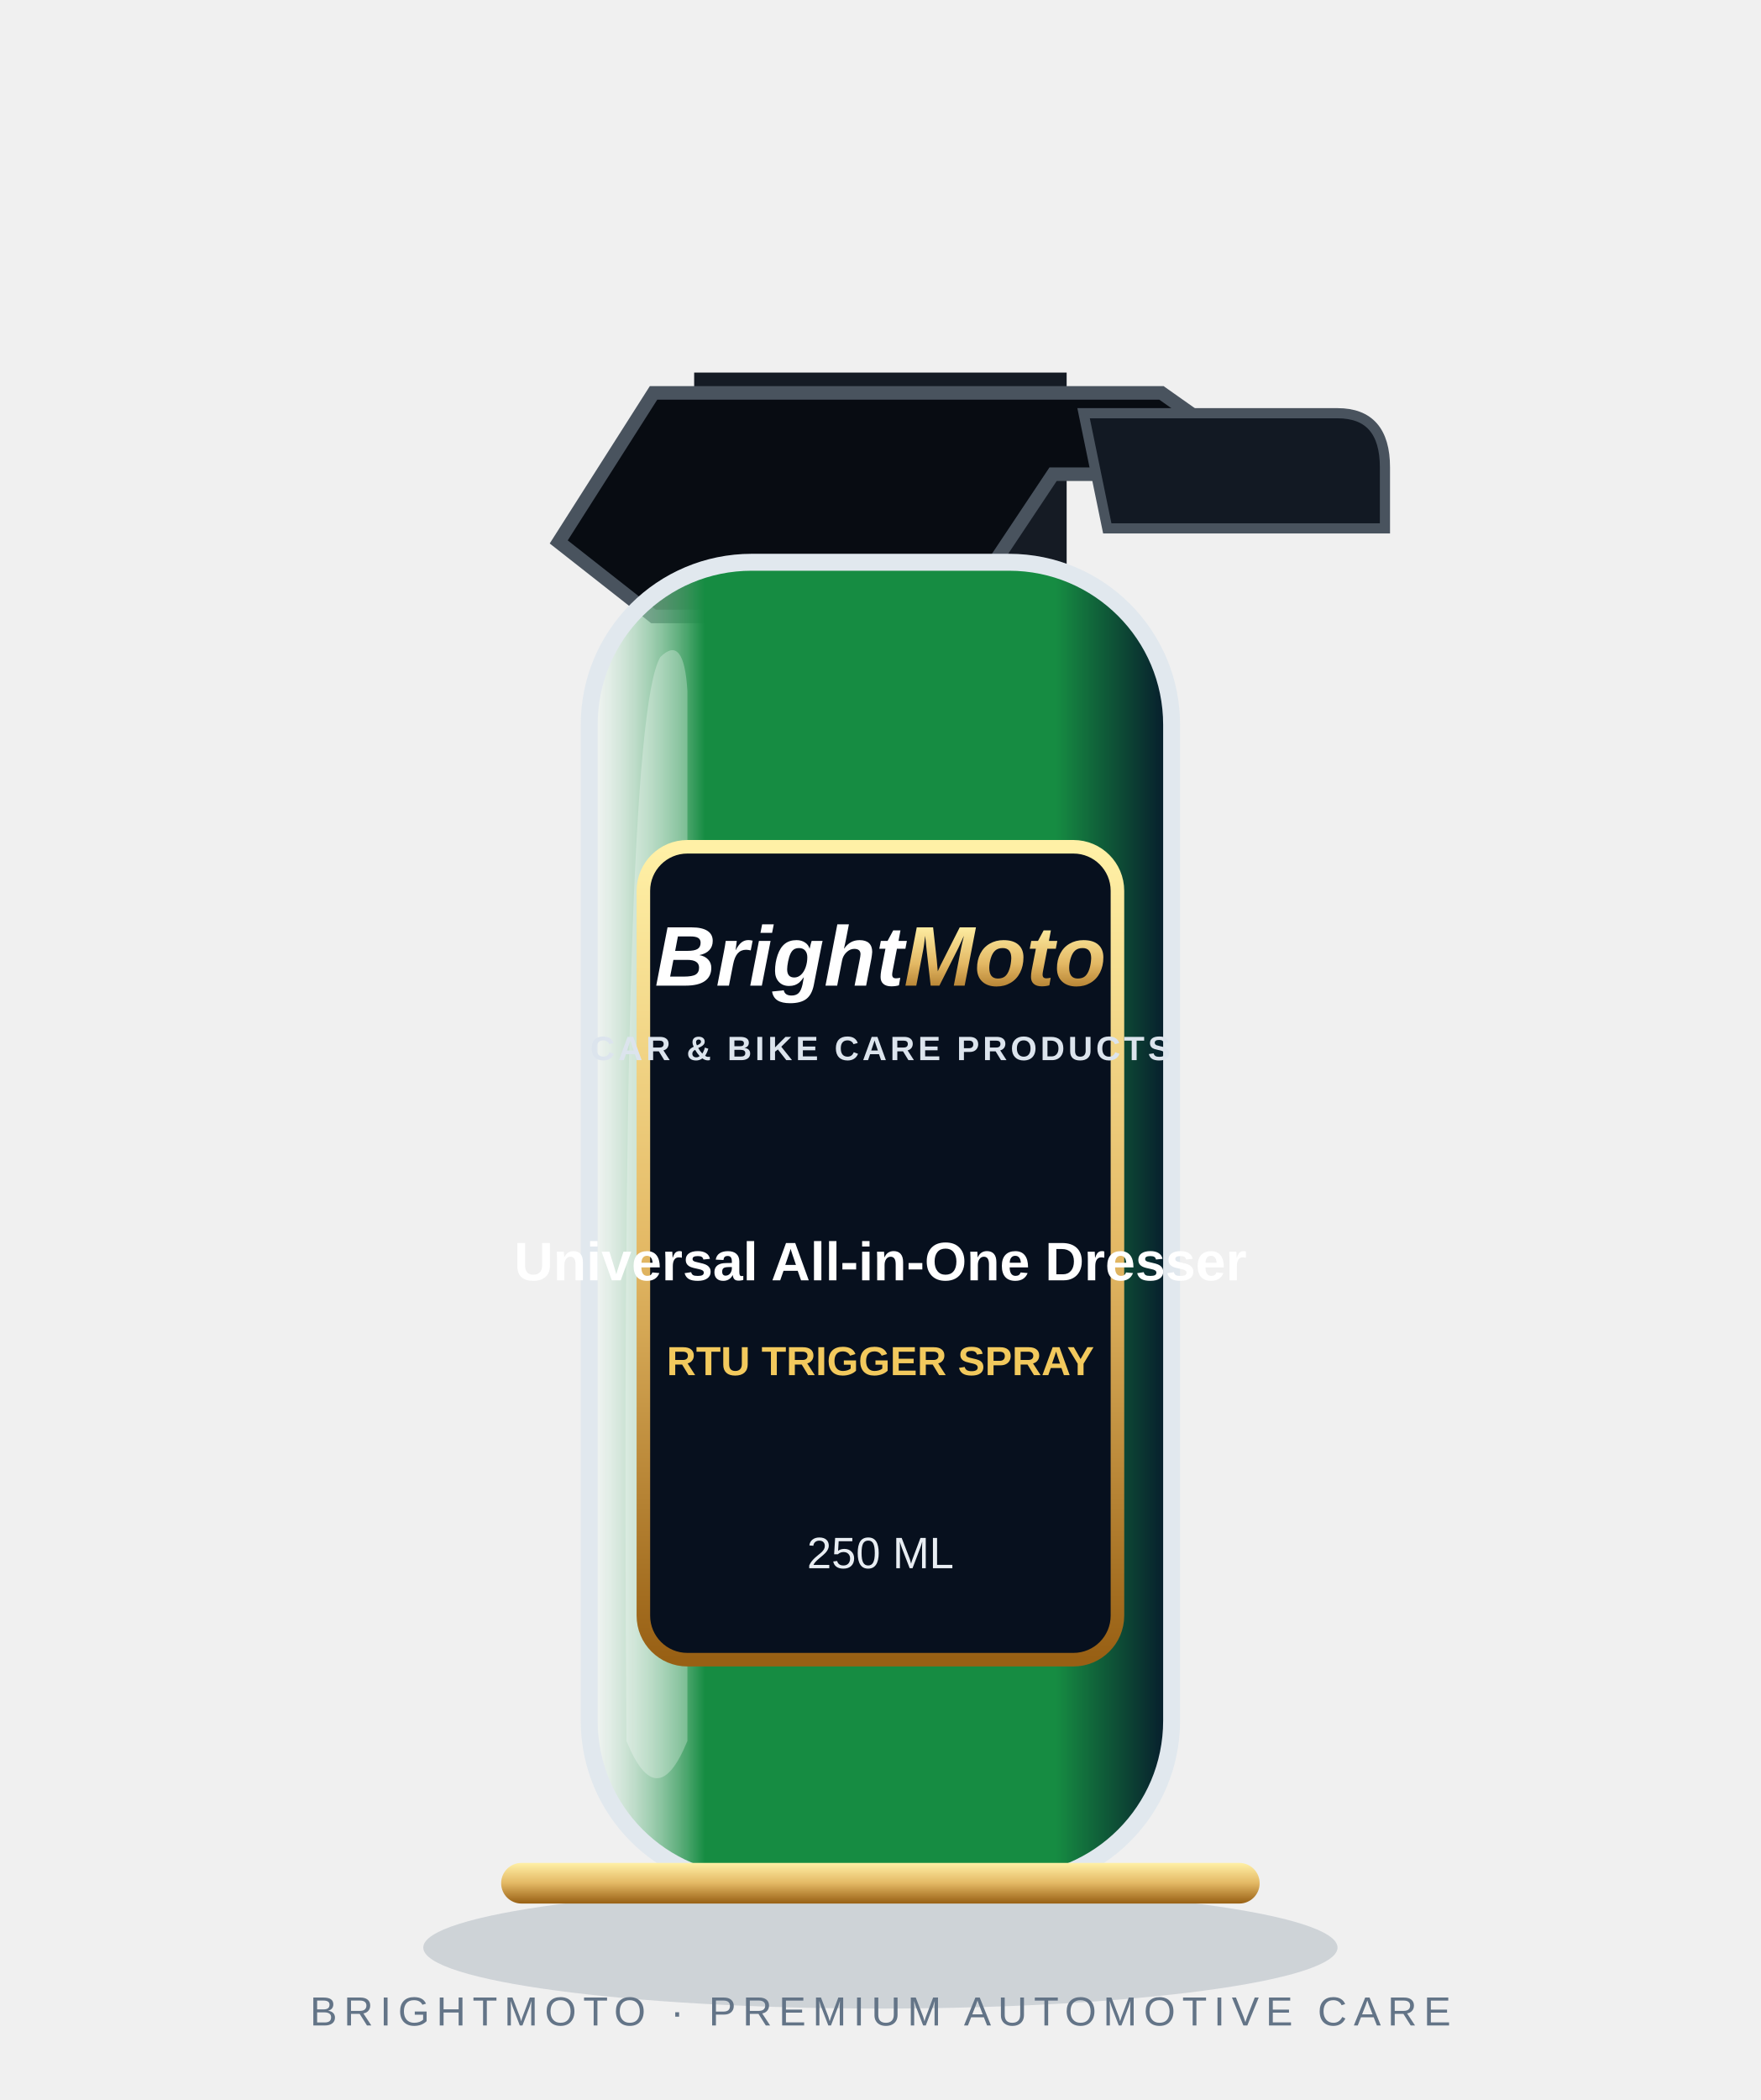
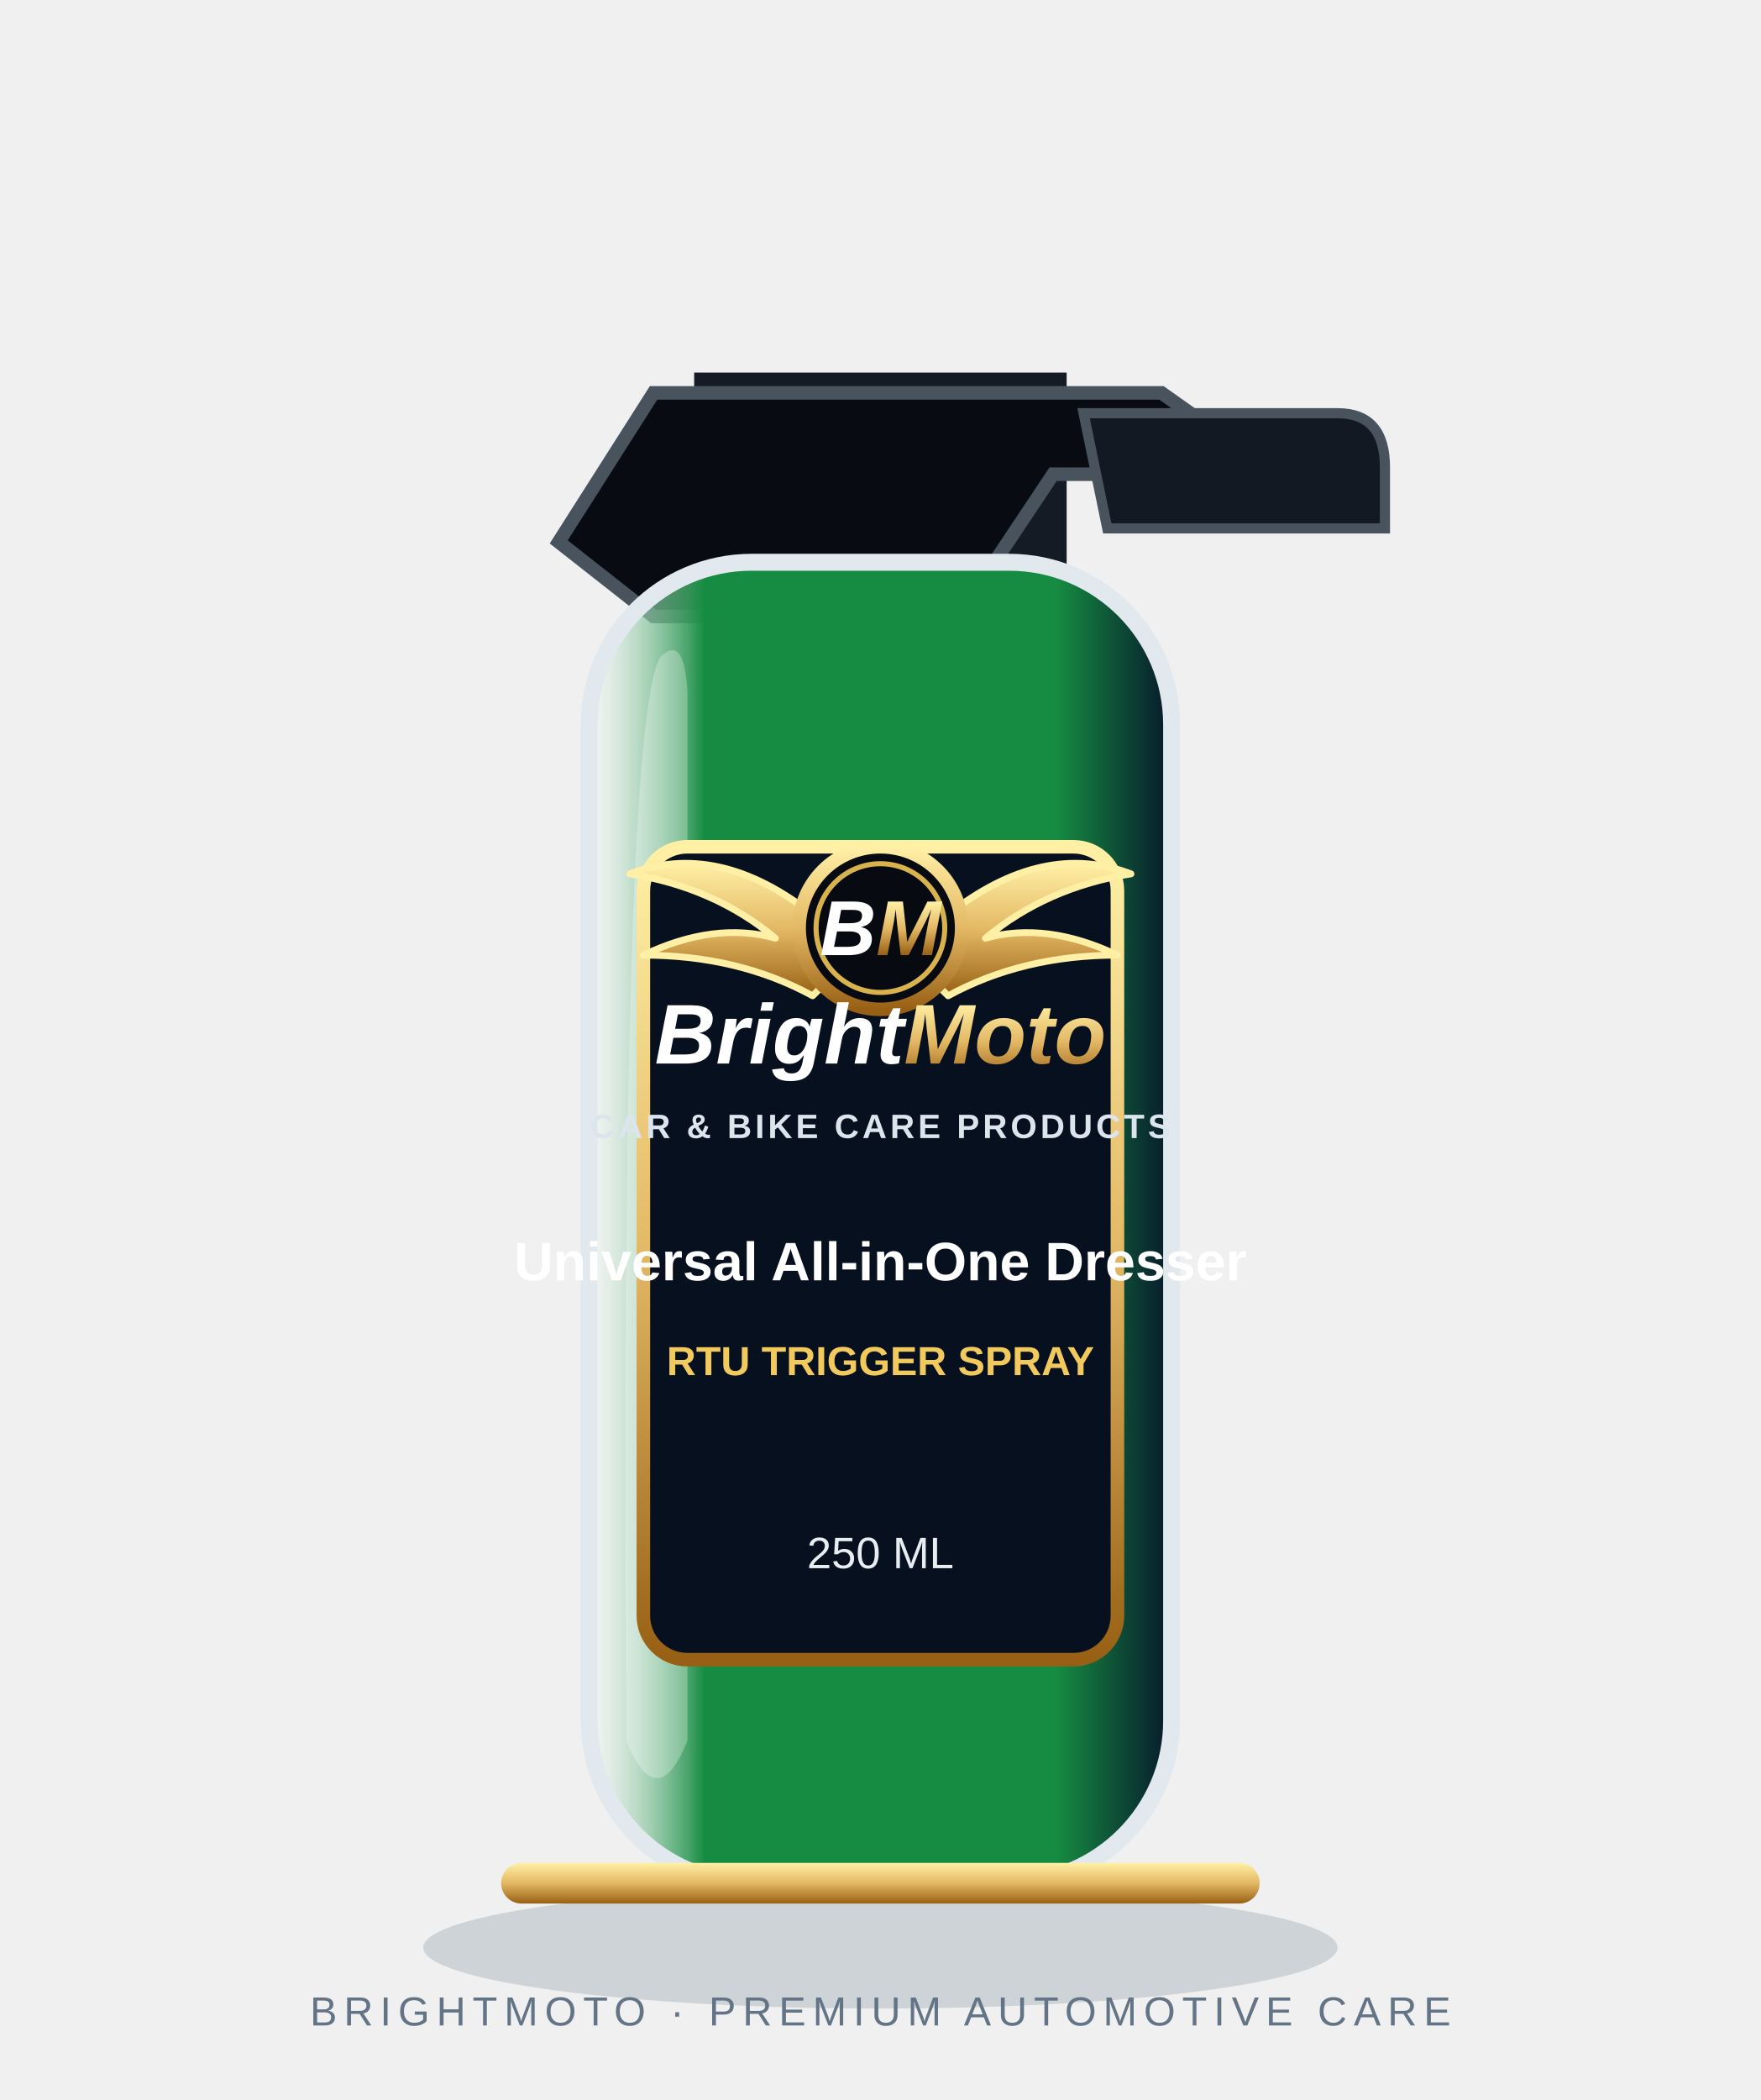
<svg xmlns="http://www.w3.org/2000/svg" viewBox="0 0 520 620" role="img" aria-label="BrightMoto Universal All-in-One Dresser RTU TRIGGER SPRAY pack">
  <defs>
    <linearGradient id="metal" x2="1">
      <stop stop-color="#05070a" />
      <stop offset=".2" stop-color="#3a414b" />
      <stop offset=".5" stop-color="#090c11" />
      <stop offset=".82" stop-color="#252b34" />
      <stop offset="1" stop-color="#05070a" />
    </linearGradient>
    <linearGradient id="gold" x2="0" y2="1">
      <stop stop-color="#fff0a6" />
      <stop offset=".5" stop-color="#e3b864" />
      <stop offset="1" stop-color="#986014" />
    </linearGradient>
    <linearGradient id="liquid" x2="1">
      <stop stop-color="#fff" stop-opacity=".4" />
      <stop offset=".2" stop-color="#168c42" />
      <stop offset=".8" stop-color="#168c42" />
      <stop offset="1" stop-color="#06162b" />
    </linearGradient>
  </defs>
  <ellipse cx="260" cy="575" rx="135" ry="18" fill="#102d4d" opacity=".15" />
  <path d="M205 110h110v60H205z" fill="#151b24" />
  <path d="M193 116h150l34 24h-66l-28 42h-90l-28 -22z" fill="#080c12" stroke="#49535e" stroke-width="4" />
  <path d="M320 122h75q14 0 14 16v18h-82z" fill="#121923" stroke="#49535e" stroke-width="3" />
  <rect x="174" y="166" width="172" height="390" rx="48" fill="url(#liquid)" stroke="#e1e8ee" stroke-width="5" />
  <path d="M195 194q-12 20 -10 320q9 22 18 0V204q-1 -17 -8 -10" fill="#fff" opacity=".28" />
  <rect x="190" y="250" width="140" height="240" rx="13" fill="#07101e" stroke="url(#gold)" stroke-width="4" />
+   <g transform="translate(260 274)" stroke-linejoin="round">
+     <path d="M-20 -4Q-48 -26 -74 -16Q-49 -12 -31 3Q-49 -2 -70 8Q-42 8 -20 20L-10 10Z M20 -4Q48 -26 74 -16Q49 -12 31 3Q49 -2 70 8Q42 8 20 20L10 10Z" fill="url(#gold)" stroke="#fff0a6" stroke-width="2" />
+     <circle r="24" fill="#070a10" stroke="url(#gold)" stroke-width="4" />
+     <circle r="19" fill="none" stroke="#d8b24c" stroke-width="1.5" />
+     <text y="8" text-anchor="middle" font-family="Arial,sans-serif" font-size="23" font-weight="900" font-style="italic" fill="#fff">B<tspan fill="url(#gold)">M</tspan>
+     </text>
+   </g>
  <g text-anchor="middle" font-family="Arial,sans-serif">
-     <text x="260" y="291" fill="#fff" font-size="25" font-weight="900" font-style="italic">Bright<tspan fill="url(#gold)">Moto</tspan>
+     <text x="260" y="314" fill="#fff" font-size="25" font-weight="900" font-style="italic">Bright<tspan fill="url(#gold)">Moto</tspan>
    </text>
-     <text x="260" y="313" fill="#dce4ed" font-size="10" font-weight="700" letter-spacing="1">CAR &amp; BIKE CARE PRODUCTS</text>
-     <path d="M202 330h116" stroke="url(#gold)" stroke-width="3" />
+     <text x="260" y="336" fill="#dce4ed" font-size="10" font-weight="700" letter-spacing="1">CAR &amp; BIKE CARE PRODUCTS</text>
+     <path d="M202 348h116" stroke="url(#gold)" stroke-width="3" />
    <text x="260" y="378" fill="#fff" font-size="16" font-weight="900">Universal All-in-One Dresser</text>
    <text x="260" y="406" fill="#f2c95d" font-size="12" font-weight="700">RTU TRIGGER SPRAY</text>
    <text x="260" y="463" fill="#e8edf2" font-size="13">250 ML</text>
  </g>
  <rect x="148" y="550" width="224" height="12" rx="6" fill="url(#gold)" />
  <text x="260" y="598" text-anchor="middle" font-family="Arial" font-size="12" fill="#637487" letter-spacing="2">BRIGHTMOTO · PREMIUM AUTOMOTIVE CARE</text>
</svg>
